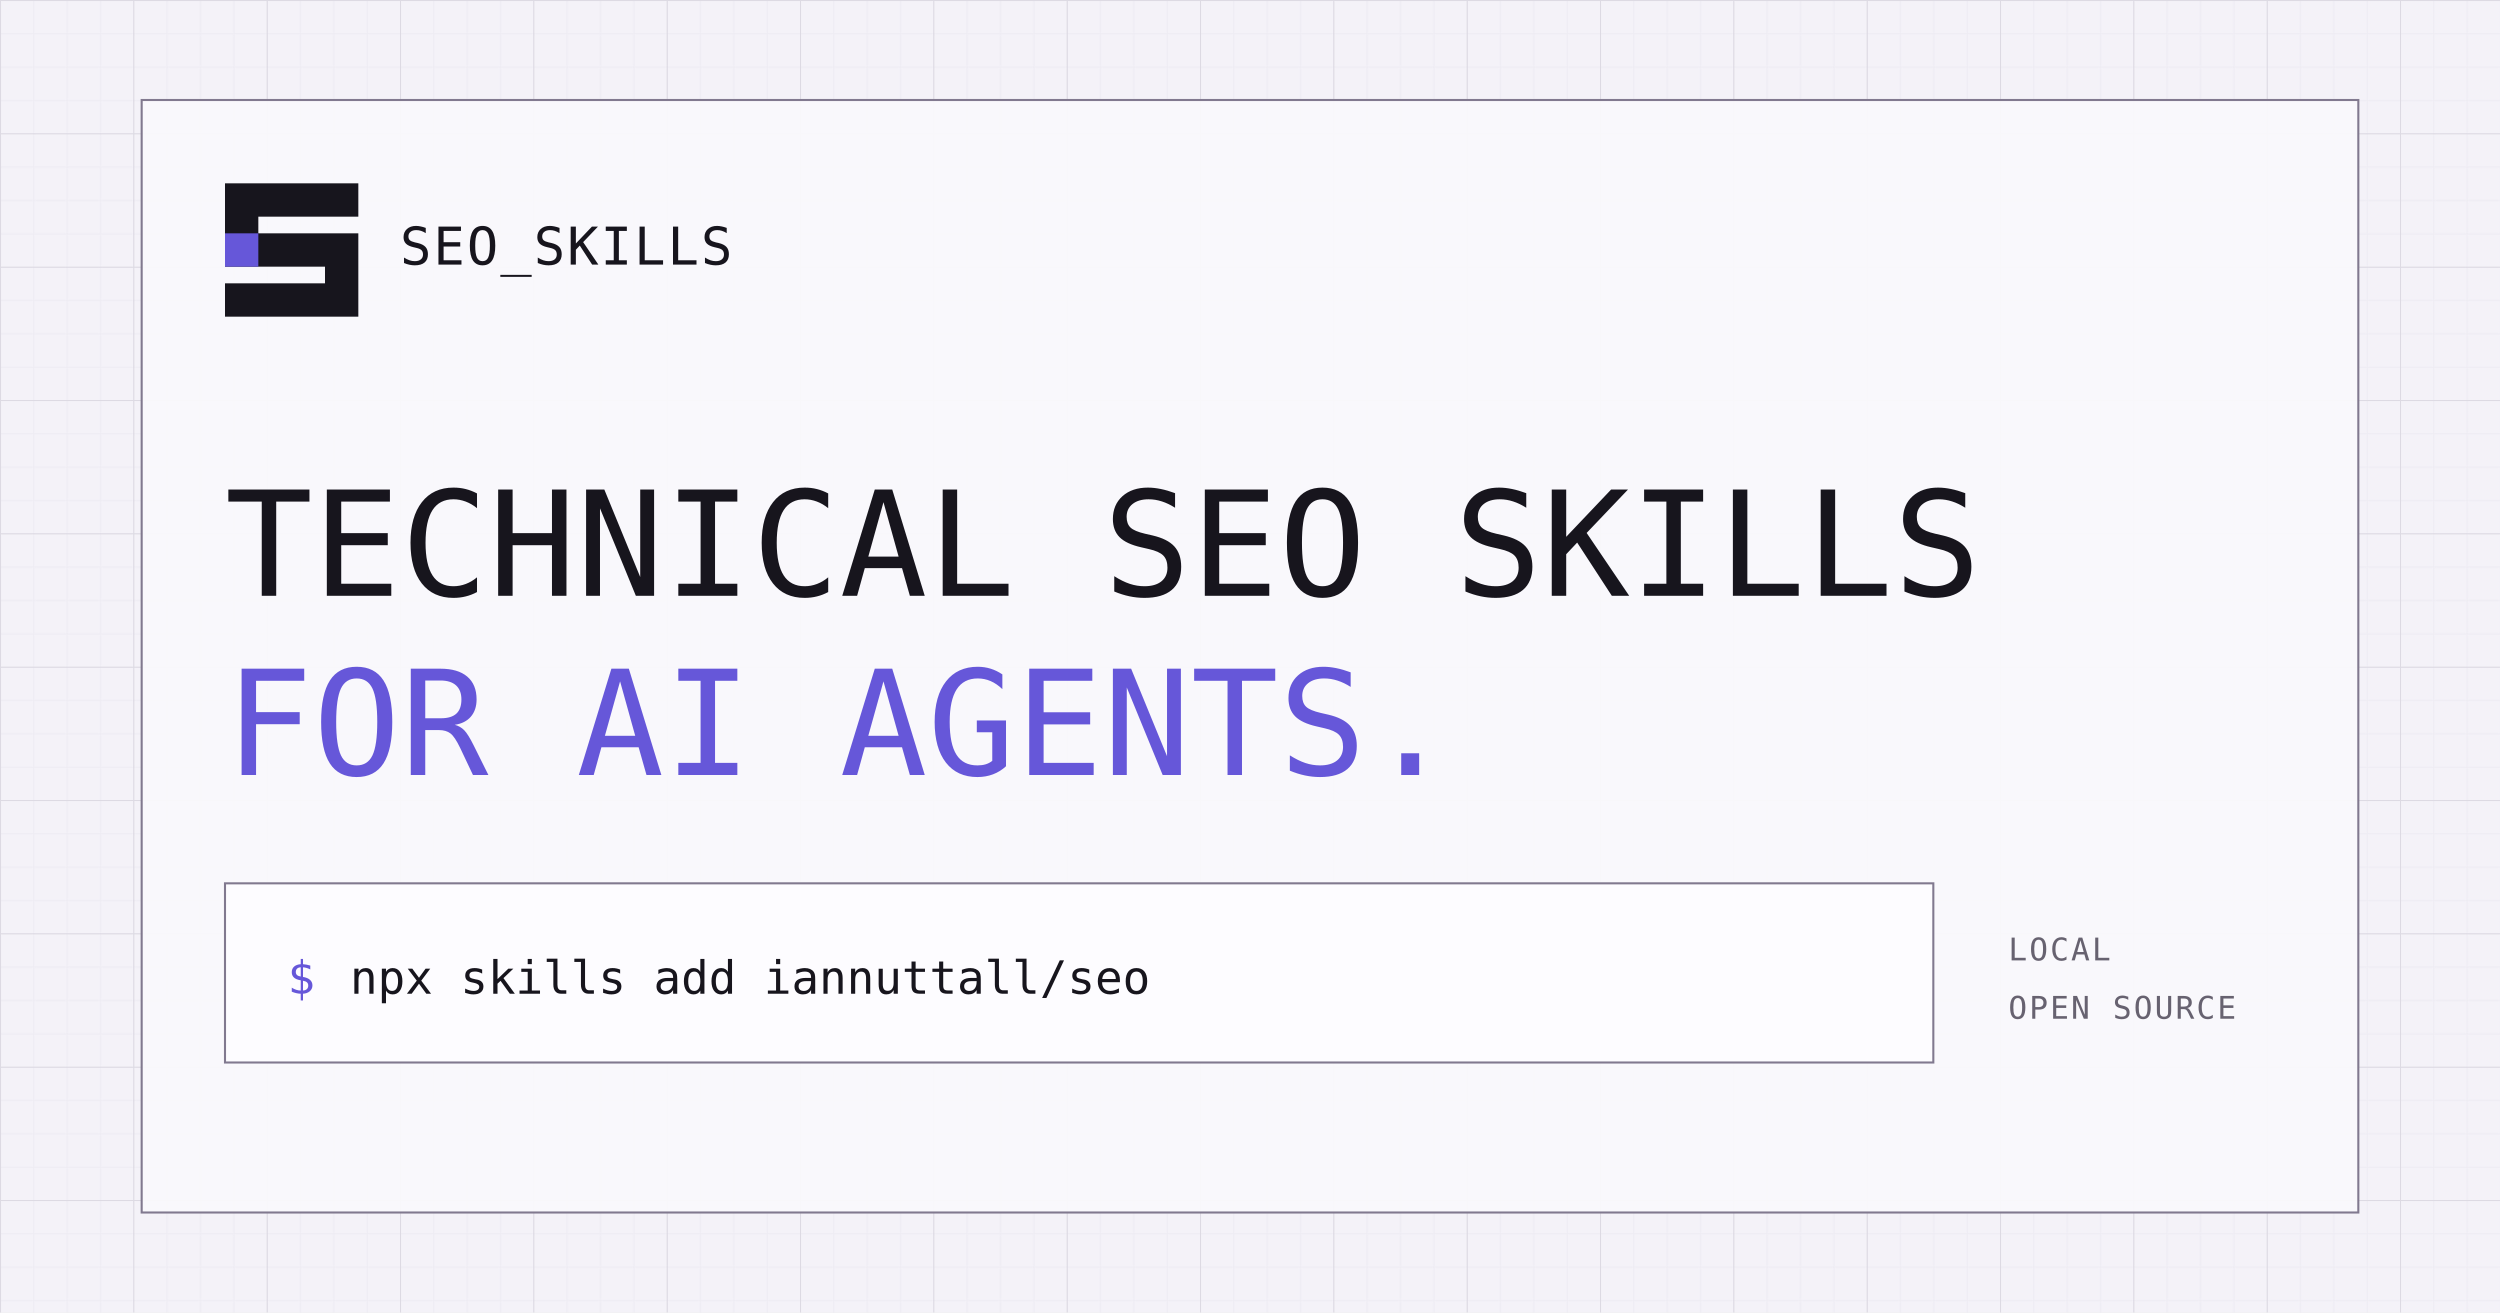
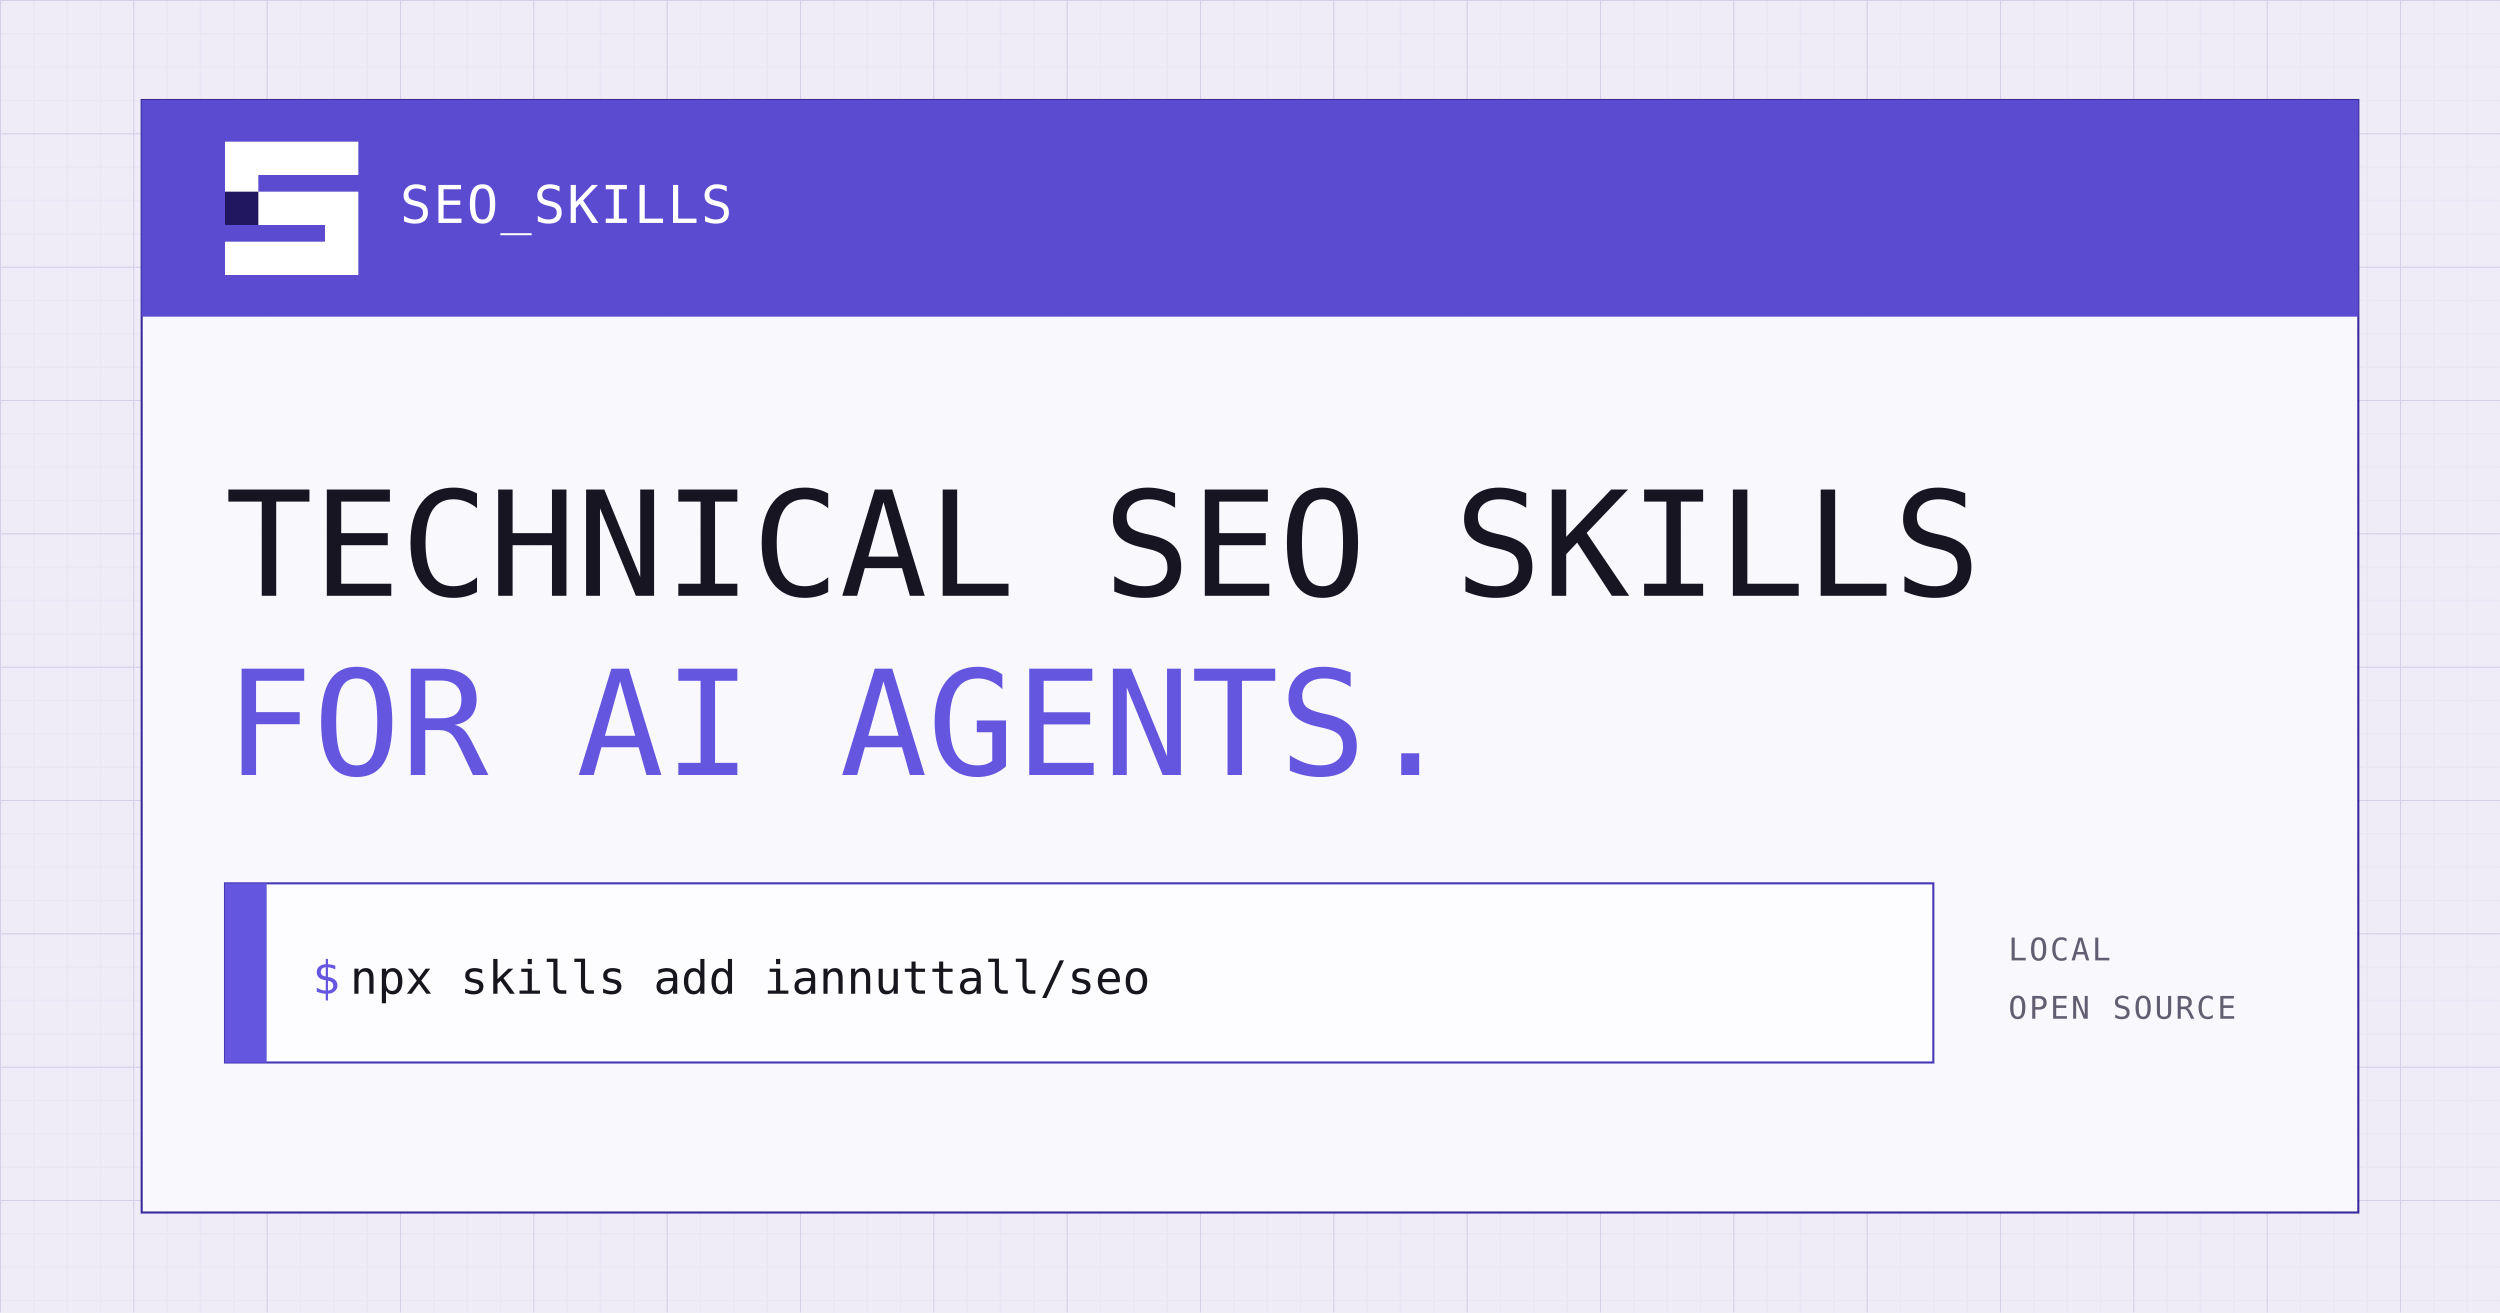
<svg xmlns="http://www.w3.org/2000/svg" width="1200" height="630" viewBox="0 0 1200 630">
  <defs>
    <pattern id="minor-grid" width="16" height="16" patternUnits="userSpaceOnUse">
-       <path d="M16 0H0v16" fill="none" stroke="#4b4162" stroke-opacity=".035" />
+       <path d="M16 0H0v16" fill="none" stroke="#6656c7" stroke-opacity=".045" />
    </pattern>
    <pattern id="grid" width="64" height="64" patternUnits="userSpaceOnUse">
      <rect width="64" height="64" fill="url(#minor-grid)" />
-       <path d="M64 0H0v64" fill="none" stroke="#4b4162" stroke-opacity=".11" />
+       <path d="M64 0H0v64" fill="none" stroke="#5143a6" stroke-opacity=".14" />
    </pattern>
  </defs>
-   <rect width="1200" height="630" fill="#f4f2f8" />
+   <rect width="1200" height="630" fill="#efecf7" />
  <rect width="1200" height="630" fill="url(#grid)" />
-   <rect x="68" y="48" width="1064" height="534" fill="#faf9fc" fill-opacity=".94" stroke="#81798f" />
-   <path d="M108 88h64v16h-48v8h48v40h-64v-16h48v-8h-48z" fill="#17151d" />
-   <path d="M108 112h16v16h-16z" fill="#6657d9" />
-   <text x="192" y="127" fill="#17151d" font-family="Departure Mono, JetBrains Mono, Menlo, monospace" font-size="25" letter-spacing="1">SEO_SKILLS</text>
-   <text x="108" y="286" fill="#17151d" font-family="Departure Mono, JetBrains Mono, Menlo, monospace" font-size="70">TECHNICAL SEO SKILLS</text>
-   <text x="108" y="372" fill="#6657d9" font-family="Departure Mono, JetBrains Mono, Menlo, monospace" font-size="70">FOR AI AGENTS.</text>
-   <rect x="108" y="424" width="820" height="86" fill="#fdfcff" stroke="#81798f" />
-   <text x="138" y="477" fill="#6657d9" font-family="JetBrains Mono, Menlo, monospace" font-size="22">$</text>
+   <rect x="68" y="48" width="1064" height="534" fill="#f9f8fd" fill-opacity=".96" stroke="#382a98" />
+   <rect x="68" y="48" width="1064" height="104" fill="#5b4bd0" />
+   <path d="M108 68h64v16h-48v8h48v40h-64v-16h48v-8h-48z" fill="#fff" />
+   <path d="M108 92h16v16h-16z" fill="#211760" />
+   <text x="192" y="107" fill="#fff" font-family="Departure Mono, JetBrains Mono, Menlo, monospace" font-size="25" letter-spacing="1">SEO_SKILLS</text>
+   <text x="108" y="286" fill="#181522" font-family="Departure Mono, JetBrains Mono, Menlo, monospace" font-size="70">TECHNICAL SEO SKILLS</text>
+   <text x="108" y="372" fill="#6556df" font-family="Departure Mono, JetBrains Mono, Menlo, monospace" font-size="70">FOR AI AGENTS.</text>
+   <rect x="108" y="424" width="820" height="86" fill="#fdfcff" stroke="#4637b7" />
+   <rect x="108" y="424" width="20" height="86" fill="#6556df" />
+   <text x="150" y="477" fill="#6556df" font-family="JetBrains Mono, Menlo, monospace" font-size="22">$</text>
  <text x="168" y="477" fill="#17151d" font-family="JetBrains Mono, Menlo, monospace" font-size="22">npx skills add iannuttall/seo</text>
-   <text x="964" y="461" fill="#676270" font-family="JetBrains Mono, Menlo, monospace" font-size="15" letter-spacing="1">LOCAL</text>
-   <text x="964" y="489" fill="#676270" font-family="JetBrains Mono, Menlo, monospace" font-size="15" letter-spacing="1">OPEN SOURCE</text>
+   <text x="964" y="461" fill="#625d70" font-family="JetBrains Mono, Menlo, monospace" font-size="15" letter-spacing="1">LOCAL</text>
+   <text x="964" y="489" fill="#625d70" font-family="JetBrains Mono, Menlo, monospace" font-size="15" letter-spacing="1">OPEN SOURCE</text>
</svg>
